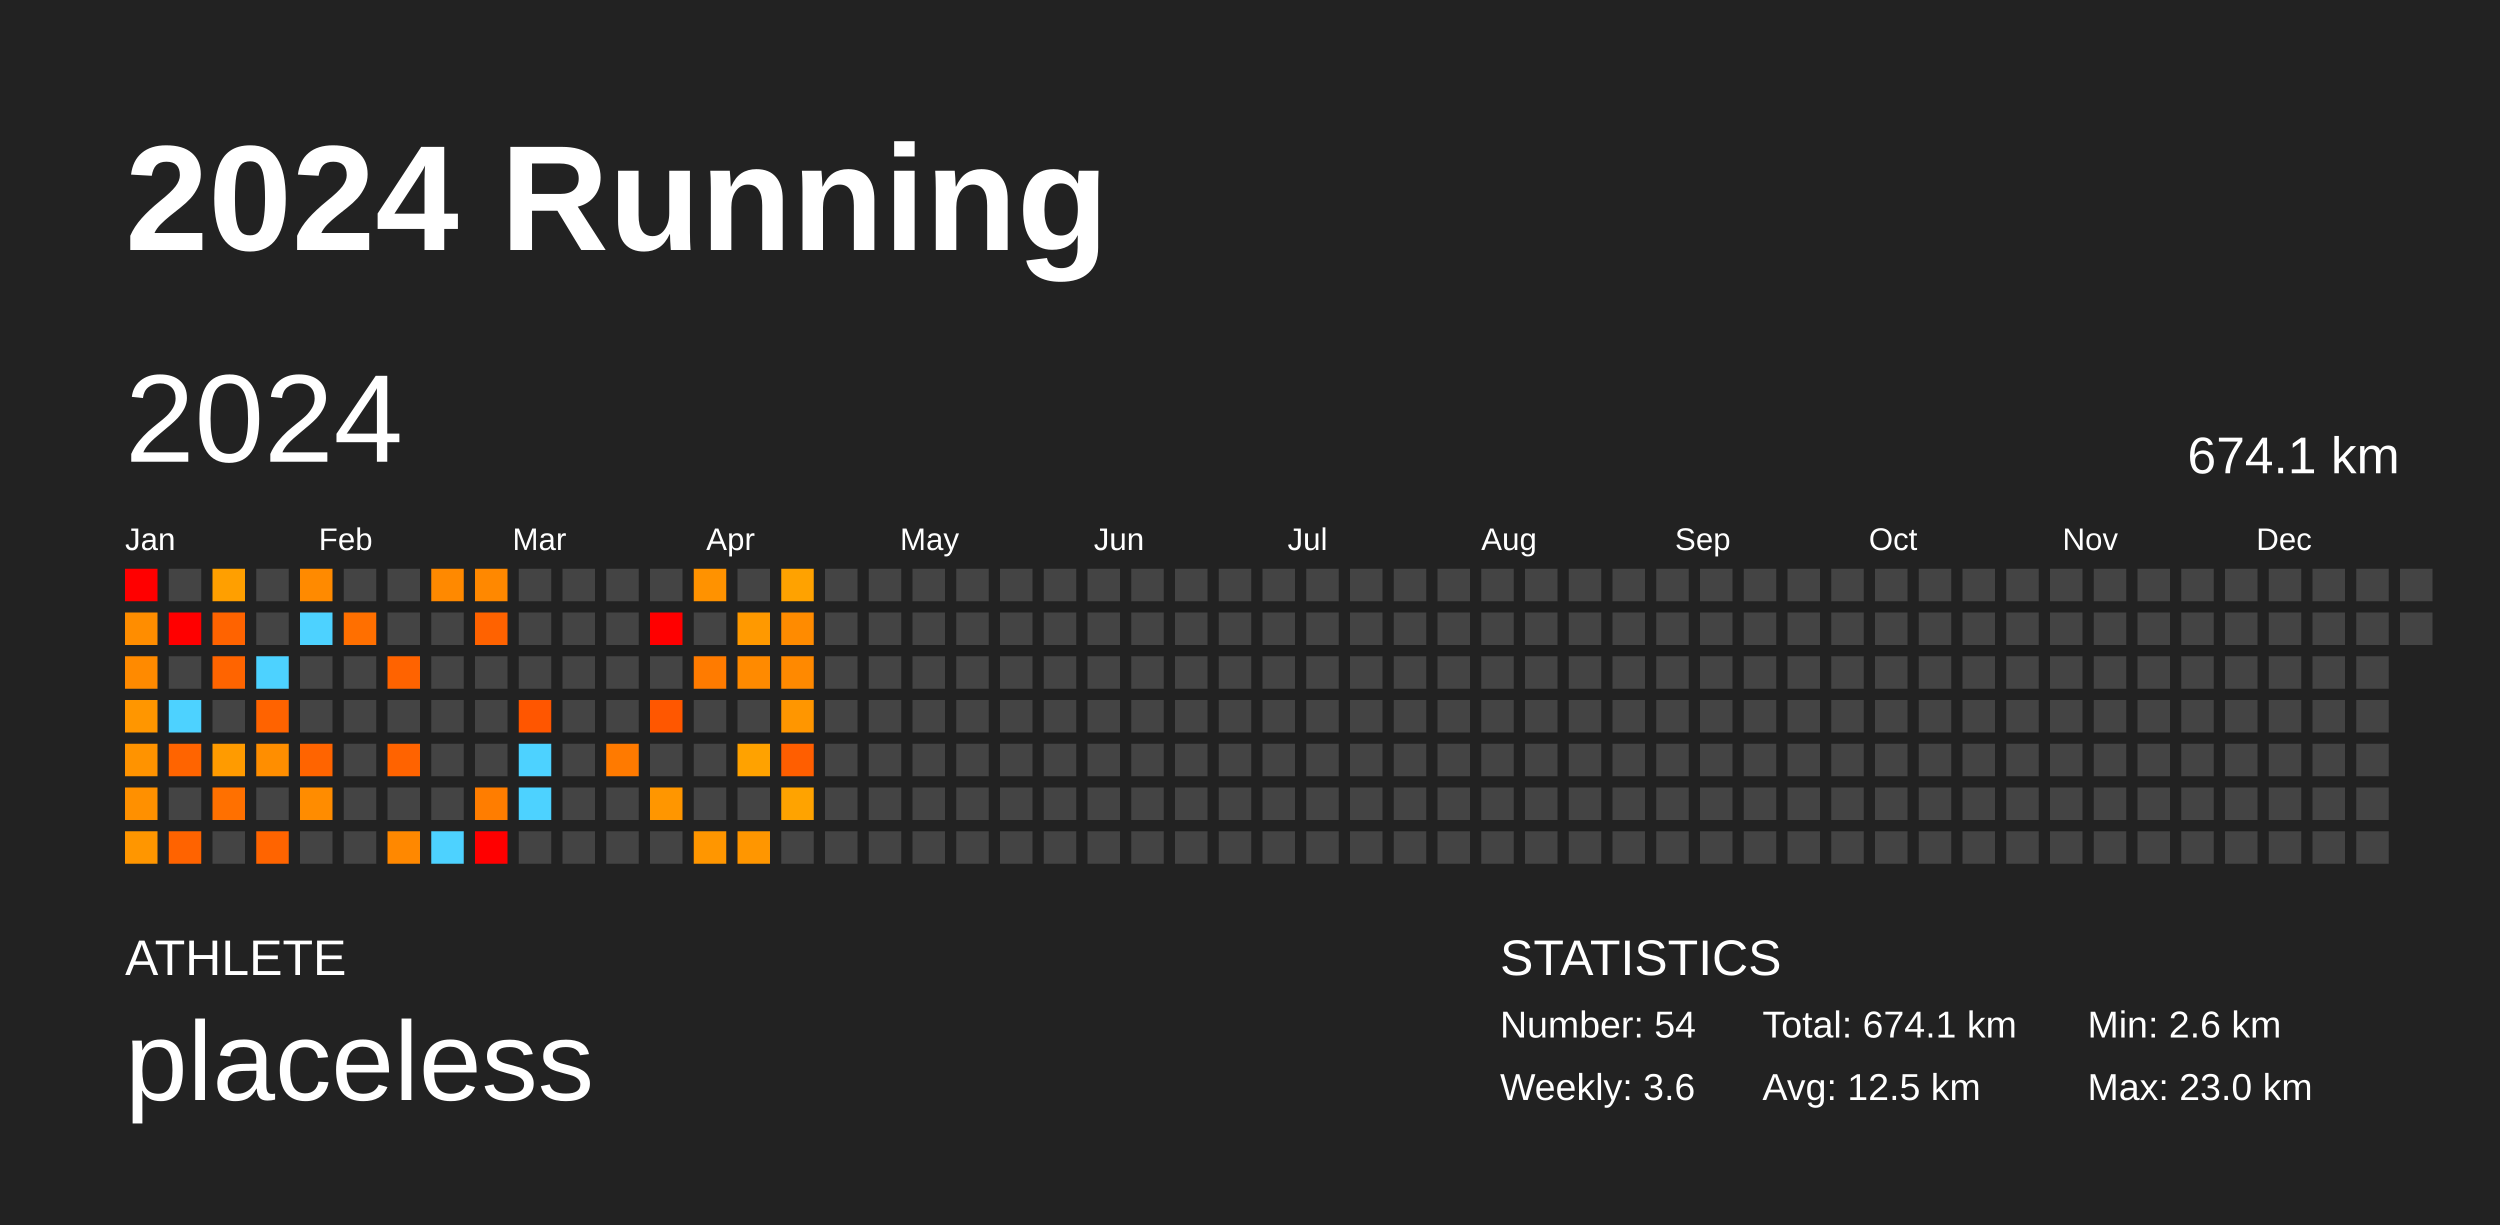
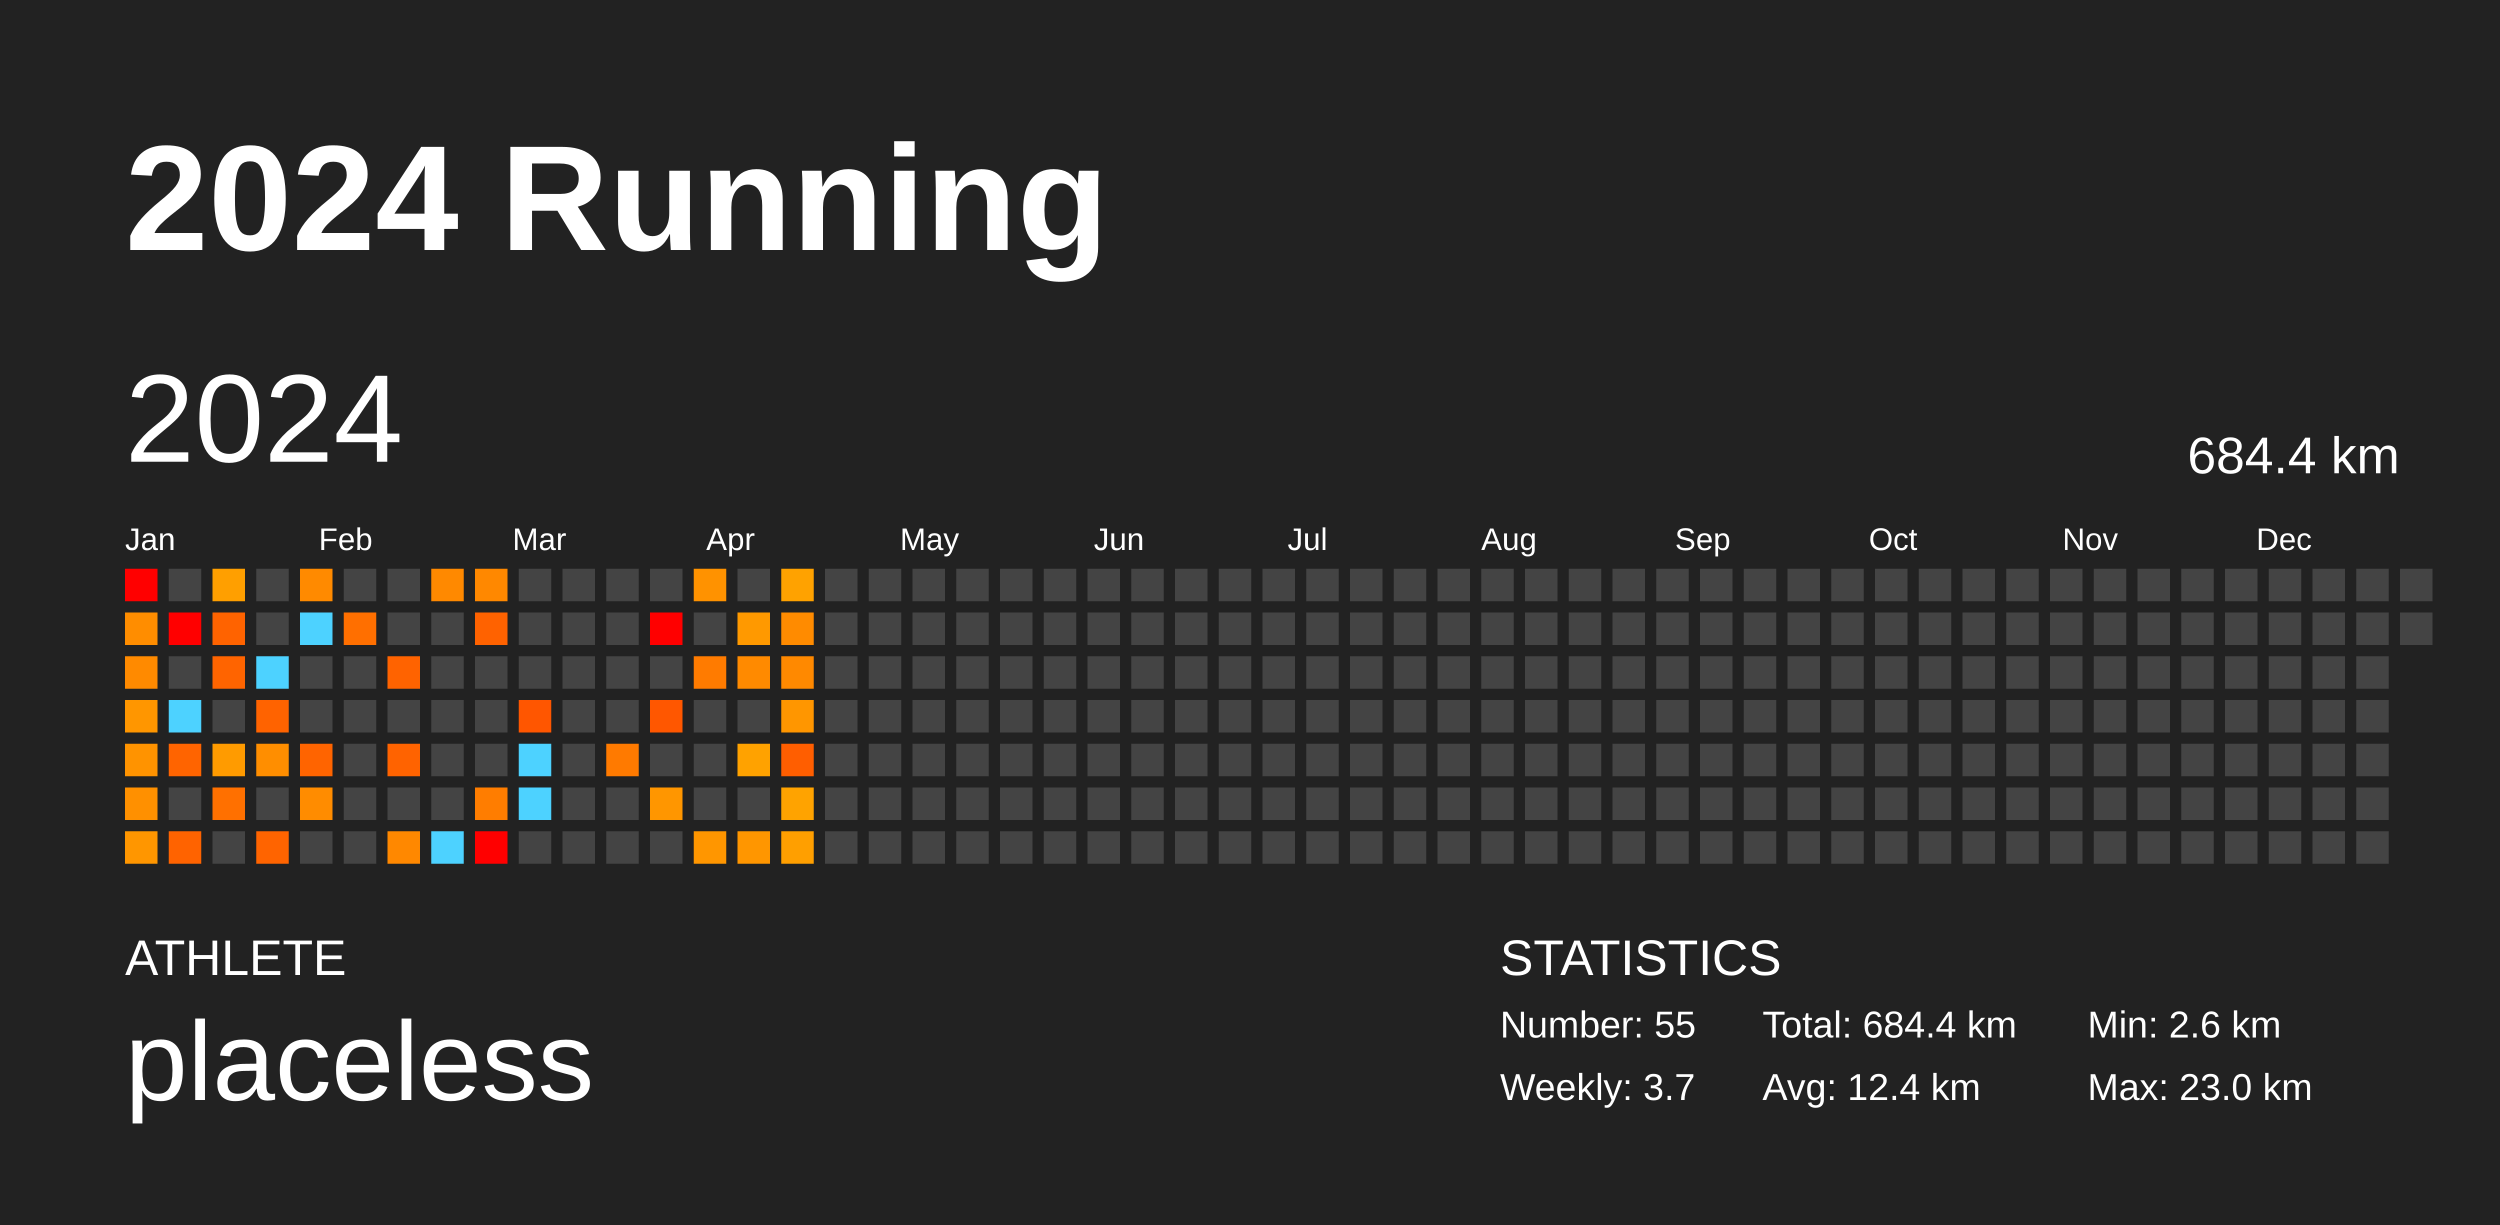
<svg xmlns="http://www.w3.org/2000/svg" baseProfile="full" height="98mm" version="1.1" viewBox="0,0,200,98" width="200mm">
  <defs />
  <rect fill="#222222" height="98" width="200" x="0" y="0" />
  <text fill="#FFFFFF" style="font-size:12px; font-family:Arial; font-weight:bold;" x="10" y="20">2024 Running</text>
  <text fill="#FFFFFF" style="font-size:4px; font-family:Arial" x="10" y="78">ATHLETE</text>
  <text fill="#FFFFFF" style="font-size:9px; font-family:Arial" x="10" y="88">placeless</text>
  <text fill="#FFFFFF" style="font-size:4px; font-family:Arial" x="120" y="78">STATISTICS</text>
-   <text fill="#FFFFFF" style="font-size:3px; font-family:Arial" x="120" y="83">Number: 54</text>
-   <text fill="#FFFFFF" style="font-size:3px; font-family:Arial" x="120" y="88">Weekly: 3.6</text>
-   <text fill="#FFFFFF" style="font-size:3px; font-family:Arial" x="141" y="83">Total: 674.1 km</text>
-   <text fill="#FFFFFF" style="font-size:3px; font-family:Arial" x="141" y="88">Avg: 12.5 km</text>
+   <text fill="#FFFFFF" style="font-size:3px; font-family:Arial" x="120" y="83">Number: 55</text>
+   <text fill="#FFFFFF" style="font-size:3px; font-family:Arial" x="120" y="88">Weekly: 3.7</text>
+   <text fill="#FFFFFF" style="font-size:3px; font-family:Arial" x="141" y="83">Total: 684.4 km</text>
+   <text fill="#FFFFFF" style="font-size:3px; font-family:Arial" x="141" y="88">Avg: 12.4 km</text>
  <text fill="#FFFFFF" style="font-size:3px; font-family:Arial" x="167" y="83">Min: 2.6 km</text>
  <text fill="#FFFFFF" style="font-size:3px; font-family:Arial" x="167" y="88">Max: 23.0 km</text>
  <text dominant-baseline="hanging" fill="#FFFFFF" style="font-size:10.0px; font-family:Arial;" x="10" y="30">2024</text>
-   <text dominant-baseline="hanging" fill="#FFFFFF" style="font-size:4.125px; font-family:Arial;" x="175" y="35">674.1 km</text>
+   <text dominant-baseline="hanging" fill="#FFFFFF" style="font-size:4.125px; font-family:Arial;" x="175" y="35">684.4 km</text>
  <text fill="#FFFFFF" style="font-size:2.5px; font-family:Arial" x="10.0" y="44">Jan</text>
  <text fill="#FFFFFF" style="font-size:2.5px; font-family:Arial" x="25.5" y="44">Feb</text>
  <text fill="#FFFFFF" style="font-size:2.5px; font-family:Arial" x="41.0" y="44">Mar</text>
  <text fill="#FFFFFF" style="font-size:2.5px; font-family:Arial" x="56.5" y="44">Apr</text>
  <text fill="#FFFFFF" style="font-size:2.5px; font-family:Arial" x="72.0" y="44">May</text>
  <text fill="#FFFFFF" style="font-size:2.5px; font-family:Arial" x="87.5" y="44">Jun</text>
  <text fill="#FFFFFF" style="font-size:2.5px; font-family:Arial" x="103.0" y="44">Jul</text>
  <text fill="#FFFFFF" style="font-size:2.5px; font-family:Arial" x="118.5" y="44">Aug</text>
  <text fill="#FFFFFF" style="font-size:2.5px; font-family:Arial" x="134.0" y="44">Sep</text>
  <text fill="#FFFFFF" style="font-size:2.5px; font-family:Arial" x="149.5" y="44">Oct</text>
  <text fill="#FFFFFF" style="font-size:2.5px; font-family:Arial" x="165.0" y="44">Nov</text>
  <text fill="#FFFFFF" style="font-size:2.5px; font-family:Arial" x="180.5" y="44">Dec</text>
  <rect fill="red" height="2.6" width="2.6" x="10.0" y="45.5" />
  <rect fill="#ff8d00" height="2.6" width="2.6" x="10.0" y="49.0" />
  <rect fill="#ff8a00" height="2.6" width="2.6" x="10.0" y="52.5" />
  <rect fill="#ff9600" height="2.6" width="2.6" x="10.0" y="56.0" />
  <rect fill="#ff9300" height="2.6" width="2.6" x="10.0" y="59.5" />
  <rect fill="#ff9000" height="2.6" width="2.6" x="10.0" y="63.0" />
  <rect fill="#ff9600" height="2.6" width="2.6" x="10.0" y="66.5" />
  <rect fill="#444444" height="2.6" width="2.6" x="13.5" y="45.5" />
  <rect fill="red" height="2.6" width="2.6" x="13.5" y="49.0" />
  <rect fill="#444444" height="2.6" width="2.6" x="13.5" y="52.5" />
  <rect fill="#4dd2ff" height="2.6" width="2.6" x="13.5" y="56.0" />
  <rect fill="#ff6400" height="2.6" width="2.6" x="13.5" y="59.5" />
  <rect fill="#444444" height="2.6" width="2.6" x="13.5" y="63.0" />
  <rect fill="#ff6300" height="2.6" width="2.6" x="13.5" y="66.5" />
  <rect fill="#ff9f00" height="2.6" width="2.6" x="17.0" y="45.5" />
  <rect fill="#ff6300" height="2.6" width="2.6" x="17.0" y="49.0" />
  <rect fill="#ff6400" height="2.6" width="2.6" x="17.0" y="52.5" />
  <rect fill="#444444" height="2.6" width="2.6" x="17.0" y="56.0" />
  <rect fill="#ff9b00" height="2.6" width="2.6" x="17.0" y="59.5" />
  <rect fill="#ff7000" height="2.6" width="2.6" x="17.0" y="63.0" />
  <rect fill="#444444" height="2.6" width="2.6" x="17.0" y="66.5" />
  <rect fill="#444444" height="2.6" width="2.6" x="20.5" y="45.5" />
  <rect fill="#444444" height="2.6" width="2.6" x="20.5" y="49.0" />
  <rect fill="#4dd2ff" height="2.6" width="2.6" x="20.5" y="52.5" />
  <rect fill="#ff6300" height="2.6" width="2.6" x="20.5" y="56.0" />
  <rect fill="#ff8e00" height="2.6" width="2.6" x="20.5" y="59.5" />
  <rect fill="#444444" height="2.6" width="2.6" x="20.5" y="63.0" />
  <rect fill="#ff6400" height="2.6" width="2.6" x="20.5" y="66.5" />
  <rect fill="#ff8a00" height="2.6" width="2.6" x="24.0" y="45.5" />
  <rect fill="#4dd2ff" height="2.6" width="2.6" x="24.0" y="49.0" />
  <rect fill="#444444" height="2.6" width="2.6" x="24.0" y="52.5" />
  <rect fill="#444444" height="2.6" width="2.6" x="24.0" y="56.0" />
  <rect fill="#ff6400" height="2.6" width="2.6" x="24.0" y="59.5" />
  <rect fill="#ff8c00" height="2.6" width="2.6" x="24.0" y="63.0" />
  <rect fill="#444444" height="2.6" width="2.6" x="24.0" y="66.5" />
  <rect fill="#444444" height="2.6" width="2.6" x="27.5" y="45.5" />
  <rect fill="#ff6f00" height="2.6" width="2.6" x="27.5" y="49.0" />
  <rect fill="#444444" height="2.6" width="2.6" x="27.5" y="52.5" />
  <rect fill="#444444" height="2.6" width="2.6" x="27.5" y="56.0" />
  <rect fill="#444444" height="2.6" width="2.6" x="27.5" y="59.5" />
  <rect fill="#444444" height="2.6" width="2.6" x="27.5" y="63.0" />
  <rect fill="#444444" height="2.6" width="2.6" x="27.5" y="66.5" />
  <rect fill="#444444" height="2.6" width="2.6" x="31.0" y="45.5" />
  <rect fill="#444444" height="2.6" width="2.6" x="31.0" y="49.0" />
  <rect fill="#ff6300" height="2.6" width="2.6" x="31.0" y="52.5" />
  <rect fill="#444444" height="2.6" width="2.6" x="31.0" y="56.0" />
  <rect fill="#ff6300" height="2.6" width="2.6" x="31.0" y="59.5" />
  <rect fill="#444444" height="2.6" width="2.6" x="31.0" y="63.0" />
  <rect fill="#ff8800" height="2.6" width="2.6" x="31.0" y="66.5" />
  <rect fill="#ff8900" height="2.6" width="2.6" x="34.5" y="45.5" />
  <rect fill="#444444" height="2.6" width="2.6" x="34.5" y="49.0" />
  <rect fill="#444444" height="2.6" width="2.6" x="34.5" y="52.5" />
  <rect fill="#444444" height="2.6" width="2.6" x="34.5" y="56.0" />
  <rect fill="#444444" height="2.6" width="2.6" x="34.5" y="59.5" />
  <rect fill="#444444" height="2.6" width="2.6" x="34.5" y="63.0" />
  <rect fill="#4dd2ff" height="2.6" width="2.6" x="34.5" y="66.5" />
  <rect fill="#ff8800" height="2.6" width="2.6" x="38.0" y="45.5" />
  <rect fill="#ff6200" height="2.6" width="2.6" x="38.0" y="49.0" />
  <rect fill="#444444" height="2.6" width="2.6" x="38.0" y="52.5" />
  <rect fill="#444444" height="2.6" width="2.6" x="38.0" y="56.0" />
  <rect fill="#444444" height="2.6" width="2.6" x="38.0" y="59.5" />
  <rect fill="#ff7d00" height="2.6" width="2.6" x="38.0" y="63.0" />
  <rect fill="red" height="2.6" width="2.6" x="38.0" y="66.5" />
  <rect fill="#444444" height="2.6" width="2.6" x="41.5" y="45.5" />
  <rect fill="#444444" height="2.6" width="2.6" x="41.5" y="49.0" />
  <rect fill="#444444" height="2.6" width="2.6" x="41.5" y="52.5" />
  <rect fill="#ff5600" height="2.6" width="2.6" x="41.5" y="56.0" />
  <rect fill="#4dd2ff" height="2.6" width="2.6" x="41.5" y="59.5" />
  <rect fill="#4dd2ff" height="2.6" width="2.6" x="41.5" y="63.0" />
  <rect fill="#444444" height="2.6" width="2.6" x="41.5" y="66.5" />
  <rect fill="#444444" height="2.6" width="2.6" x="45.0" y="45.5" />
  <rect fill="#444444" height="2.6" width="2.6" x="45.0" y="49.0" />
  <rect fill="#444444" height="2.6" width="2.6" x="45.0" y="52.5" />
  <rect fill="#444444" height="2.6" width="2.6" x="45.0" y="56.0" />
  <rect fill="#444444" height="2.6" width="2.6" x="45.0" y="59.5" />
  <rect fill="#444444" height="2.6" width="2.6" x="45.0" y="63.0" />
  <rect fill="#444444" height="2.6" width="2.6" x="45.0" y="66.5" />
  <rect fill="#444444" height="2.6" width="2.6" x="48.5" y="45.5" />
  <rect fill="#444444" height="2.6" width="2.6" x="48.5" y="49.0" />
  <rect fill="#444444" height="2.6" width="2.6" x="48.5" y="52.5" />
  <rect fill="#444444" height="2.6" width="2.6" x="48.5" y="56.0" />
  <rect fill="#ff7a00" height="2.6" width="2.6" x="48.5" y="59.5" />
  <rect fill="#444444" height="2.6" width="2.6" x="48.5" y="63.0" />
  <rect fill="#444444" height="2.6" width="2.6" x="48.5" y="66.5" />
  <rect fill="#444444" height="2.6" width="2.6" x="52.0" y="45.5" />
  <rect fill="red" height="2.6" width="2.6" x="52.0" y="49.0" />
  <rect fill="#444444" height="2.6" width="2.6" x="52.0" y="52.5" />
  <rect fill="#ff5700" height="2.6" width="2.6" x="52.0" y="56.0" />
  <rect fill="#444444" height="2.6" width="2.6" x="52.0" y="59.5" />
  <rect fill="#ff9600" height="2.6" width="2.6" x="52.0" y="63.0" />
  <rect fill="#444444" height="2.6" width="2.6" x="52.0" y="66.5" />
  <rect fill="#ff9200" height="2.6" width="2.6" x="55.5" y="45.5" />
  <rect fill="#444444" height="2.6" width="2.6" x="55.5" y="49.0" />
  <rect fill="#ff7b00" height="2.6" width="2.6" x="55.5" y="52.5" />
  <rect fill="#444444" height="2.6" width="2.6" x="55.5" y="56.0" />
  <rect fill="#444444" height="2.6" width="2.6" x="55.5" y="59.5" />
  <rect fill="#444444" height="2.6" width="2.6" x="55.5" y="63.0" />
  <rect fill="#ff9600" height="2.6" width="2.6" x="55.5" y="66.5" />
  <rect fill="#444444" height="2.6" width="2.6" x="59.0" y="45.5" />
  <rect fill="#ff9900" height="2.6" width="2.6" x="59.0" y="49.0" />
  <rect fill="#ff8a00" height="2.6" width="2.6" x="59.0" y="52.5" />
  <rect fill="#444444" height="2.6" width="2.6" x="59.0" y="56.0" />
  <rect fill="#ffa200" height="2.6" width="2.6" x="59.0" y="59.5" />
  <rect fill="#444444" height="2.6" width="2.6" x="59.0" y="63.0" />
  <rect fill="#ff9600" height="2.6" width="2.6" x="59.0" y="66.5" />
  <rect fill="#ffa200" height="2.6" width="2.6" x="62.5" y="45.5" />
  <rect fill="#ff8b00" height="2.6" width="2.6" x="62.5" y="49.0" />
  <rect fill="#ff8900" height="2.6" width="2.6" x="62.5" y="52.5" />
  <rect fill="#ff9600" height="2.6" width="2.6" x="62.5" y="56.0" />
  <rect fill="#ff5e00" height="2.6" width="2.6" x="62.5" y="59.5" />
  <rect fill="#ffa300" height="2.6" width="2.6" x="62.5" y="63.0" />
-   <rect fill="#444444" height="2.6" width="2.6" x="62.5" y="66.5" />
+   <rect fill="#ff9f00" height="2.6" width="2.6" x="62.5" y="66.5" />
  <rect fill="#444444" height="2.6" width="2.6" x="66.0" y="45.5" />
  <rect fill="#444444" height="2.6" width="2.6" x="66.0" y="49.0" />
  <rect fill="#444444" height="2.6" width="2.6" x="66.0" y="52.5" />
  <rect fill="#444444" height="2.6" width="2.6" x="66.0" y="56.0" />
  <rect fill="#444444" height="2.6" width="2.6" x="66.0" y="59.5" />
  <rect fill="#444444" height="2.6" width="2.6" x="66.0" y="63.0" />
  <rect fill="#444444" height="2.6" width="2.6" x="66.0" y="66.5" />
  <rect fill="#444444" height="2.6" width="2.6" x="69.5" y="45.5" />
  <rect fill="#444444" height="2.6" width="2.6" x="69.5" y="49.0" />
  <rect fill="#444444" height="2.6" width="2.6" x="69.5" y="52.5" />
  <rect fill="#444444" height="2.6" width="2.6" x="69.5" y="56.0" />
  <rect fill="#444444" height="2.6" width="2.6" x="69.5" y="59.5" />
  <rect fill="#444444" height="2.6" width="2.6" x="69.5" y="63.0" />
  <rect fill="#444444" height="2.6" width="2.6" x="69.5" y="66.5" />
  <rect fill="#444444" height="2.6" width="2.6" x="73.0" y="45.5" />
  <rect fill="#444444" height="2.6" width="2.6" x="73.0" y="49.0" />
  <rect fill="#444444" height="2.6" width="2.6" x="73.0" y="52.5" />
  <rect fill="#444444" height="2.6" width="2.6" x="73.0" y="56.0" />
  <rect fill="#444444" height="2.6" width="2.6" x="73.0" y="59.5" />
  <rect fill="#444444" height="2.6" width="2.6" x="73.0" y="63.0" />
  <rect fill="#444444" height="2.6" width="2.6" x="73.0" y="66.5" />
  <rect fill="#444444" height="2.6" width="2.6" x="76.5" y="45.5" />
  <rect fill="#444444" height="2.6" width="2.6" x="76.5" y="49.0" />
  <rect fill="#444444" height="2.6" width="2.6" x="76.5" y="52.5" />
  <rect fill="#444444" height="2.6" width="2.6" x="76.5" y="56.0" />
  <rect fill="#444444" height="2.6" width="2.6" x="76.5" y="59.5" />
  <rect fill="#444444" height="2.6" width="2.6" x="76.5" y="63.0" />
  <rect fill="#444444" height="2.6" width="2.6" x="76.5" y="66.5" />
  <rect fill="#444444" height="2.6" width="2.6" x="80.0" y="45.5" />
  <rect fill="#444444" height="2.6" width="2.6" x="80.0" y="49.0" />
  <rect fill="#444444" height="2.6" width="2.6" x="80.0" y="52.5" />
  <rect fill="#444444" height="2.6" width="2.6" x="80.0" y="56.0" />
  <rect fill="#444444" height="2.6" width="2.6" x="80.0" y="59.5" />
  <rect fill="#444444" height="2.6" width="2.6" x="80.0" y="63.0" />
  <rect fill="#444444" height="2.6" width="2.6" x="80.0" y="66.5" />
  <rect fill="#444444" height="2.6" width="2.6" x="83.5" y="45.5" />
  <rect fill="#444444" height="2.6" width="2.6" x="83.5" y="49.0" />
  <rect fill="#444444" height="2.6" width="2.6" x="83.5" y="52.5" />
  <rect fill="#444444" height="2.6" width="2.6" x="83.5" y="56.0" />
  <rect fill="#444444" height="2.6" width="2.6" x="83.5" y="59.5" />
  <rect fill="#444444" height="2.6" width="2.6" x="83.5" y="63.0" />
  <rect fill="#444444" height="2.6" width="2.6" x="83.5" y="66.5" />
  <rect fill="#444444" height="2.6" width="2.6" x="87.0" y="45.5" />
  <rect fill="#444444" height="2.6" width="2.6" x="87.0" y="49.0" />
  <rect fill="#444444" height="2.6" width="2.6" x="87.0" y="52.5" />
  <rect fill="#444444" height="2.6" width="2.6" x="87.0" y="56.0" />
  <rect fill="#444444" height="2.6" width="2.6" x="87.0" y="59.5" />
  <rect fill="#444444" height="2.6" width="2.6" x="87.0" y="63.0" />
  <rect fill="#444444" height="2.6" width="2.6" x="87.0" y="66.5" />
  <rect fill="#444444" height="2.6" width="2.6" x="90.5" y="45.5" />
  <rect fill="#444444" height="2.6" width="2.6" x="90.5" y="49.0" />
  <rect fill="#444444" height="2.6" width="2.6" x="90.5" y="52.5" />
  <rect fill="#444444" height="2.6" width="2.6" x="90.5" y="56.0" />
  <rect fill="#444444" height="2.6" width="2.6" x="90.5" y="59.5" />
  <rect fill="#444444" height="2.6" width="2.6" x="90.5" y="63.0" />
  <rect fill="#444444" height="2.6" width="2.6" x="90.5" y="66.5" />
  <rect fill="#444444" height="2.6" width="2.6" x="94.0" y="45.5" />
  <rect fill="#444444" height="2.6" width="2.6" x="94.0" y="49.0" />
  <rect fill="#444444" height="2.6" width="2.6" x="94.0" y="52.5" />
  <rect fill="#444444" height="2.6" width="2.6" x="94.0" y="56.0" />
  <rect fill="#444444" height="2.6" width="2.6" x="94.0" y="59.5" />
  <rect fill="#444444" height="2.6" width="2.6" x="94.0" y="63.0" />
  <rect fill="#444444" height="2.6" width="2.6" x="94.0" y="66.5" />
  <rect fill="#444444" height="2.6" width="2.6" x="97.5" y="45.5" />
  <rect fill="#444444" height="2.6" width="2.6" x="97.5" y="49.0" />
  <rect fill="#444444" height="2.6" width="2.6" x="97.5" y="52.5" />
  <rect fill="#444444" height="2.6" width="2.6" x="97.5" y="56.0" />
  <rect fill="#444444" height="2.6" width="2.6" x="97.5" y="59.5" />
  <rect fill="#444444" height="2.6" width="2.6" x="97.5" y="63.0" />
  <rect fill="#444444" height="2.6" width="2.6" x="97.5" y="66.5" />
  <rect fill="#444444" height="2.6" width="2.6" x="101.0" y="45.5" />
  <rect fill="#444444" height="2.6" width="2.6" x="101.0" y="49.0" />
  <rect fill="#444444" height="2.6" width="2.6" x="101.0" y="52.5" />
  <rect fill="#444444" height="2.6" width="2.6" x="101.0" y="56.0" />
  <rect fill="#444444" height="2.6" width="2.6" x="101.0" y="59.5" />
  <rect fill="#444444" height="2.6" width="2.6" x="101.0" y="63.0" />
  <rect fill="#444444" height="2.6" width="2.6" x="101.0" y="66.5" />
  <rect fill="#444444" height="2.6" width="2.6" x="104.5" y="45.5" />
  <rect fill="#444444" height="2.6" width="2.6" x="104.5" y="49.0" />
  <rect fill="#444444" height="2.6" width="2.6" x="104.5" y="52.5" />
  <rect fill="#444444" height="2.6" width="2.6" x="104.5" y="56.0" />
  <rect fill="#444444" height="2.6" width="2.6" x="104.5" y="59.5" />
  <rect fill="#444444" height="2.6" width="2.6" x="104.5" y="63.0" />
  <rect fill="#444444" height="2.6" width="2.6" x="104.5" y="66.5" />
  <rect fill="#444444" height="2.6" width="2.6" x="108.0" y="45.5" />
  <rect fill="#444444" height="2.6" width="2.6" x="108.0" y="49.0" />
  <rect fill="#444444" height="2.6" width="2.6" x="108.0" y="52.5" />
  <rect fill="#444444" height="2.6" width="2.6" x="108.0" y="56.0" />
  <rect fill="#444444" height="2.6" width="2.6" x="108.0" y="59.5" />
  <rect fill="#444444" height="2.6" width="2.6" x="108.0" y="63.0" />
  <rect fill="#444444" height="2.6" width="2.6" x="108.0" y="66.5" />
  <rect fill="#444444" height="2.6" width="2.6" x="111.5" y="45.5" />
  <rect fill="#444444" height="2.6" width="2.6" x="111.5" y="49.0" />
  <rect fill="#444444" height="2.6" width="2.6" x="111.5" y="52.5" />
  <rect fill="#444444" height="2.6" width="2.6" x="111.5" y="56.0" />
  <rect fill="#444444" height="2.6" width="2.6" x="111.5" y="59.5" />
  <rect fill="#444444" height="2.6" width="2.6" x="111.5" y="63.0" />
  <rect fill="#444444" height="2.6" width="2.6" x="111.5" y="66.5" />
  <rect fill="#444444" height="2.6" width="2.6" x="115.0" y="45.5" />
  <rect fill="#444444" height="2.6" width="2.6" x="115.0" y="49.0" />
  <rect fill="#444444" height="2.6" width="2.6" x="115.0" y="52.5" />
  <rect fill="#444444" height="2.6" width="2.6" x="115.0" y="56.0" />
  <rect fill="#444444" height="2.6" width="2.6" x="115.0" y="59.5" />
  <rect fill="#444444" height="2.6" width="2.6" x="115.0" y="63.0" />
  <rect fill="#444444" height="2.6" width="2.6" x="115.0" y="66.5" />
  <rect fill="#444444" height="2.6" width="2.6" x="118.5" y="45.5" />
  <rect fill="#444444" height="2.6" width="2.6" x="118.5" y="49.0" />
  <rect fill="#444444" height="2.6" width="2.6" x="118.5" y="52.5" />
  <rect fill="#444444" height="2.6" width="2.6" x="118.5" y="56.0" />
  <rect fill="#444444" height="2.6" width="2.6" x="118.5" y="59.5" />
  <rect fill="#444444" height="2.6" width="2.6" x="118.5" y="63.0" />
  <rect fill="#444444" height="2.6" width="2.6" x="118.5" y="66.5" />
  <rect fill="#444444" height="2.6" width="2.6" x="122.0" y="45.5" />
  <rect fill="#444444" height="2.6" width="2.6" x="122.0" y="49.0" />
  <rect fill="#444444" height="2.6" width="2.6" x="122.0" y="52.5" />
  <rect fill="#444444" height="2.6" width="2.6" x="122.0" y="56.0" />
  <rect fill="#444444" height="2.6" width="2.6" x="122.0" y="59.5" />
  <rect fill="#444444" height="2.6" width="2.6" x="122.0" y="63.0" />
  <rect fill="#444444" height="2.6" width="2.6" x="122.0" y="66.5" />
  <rect fill="#444444" height="2.6" width="2.6" x="125.5" y="45.5" />
  <rect fill="#444444" height="2.6" width="2.6" x="125.5" y="49.0" />
  <rect fill="#444444" height="2.6" width="2.6" x="125.5" y="52.5" />
  <rect fill="#444444" height="2.6" width="2.6" x="125.5" y="56.0" />
  <rect fill="#444444" height="2.6" width="2.6" x="125.5" y="59.5" />
  <rect fill="#444444" height="2.6" width="2.6" x="125.5" y="63.0" />
  <rect fill="#444444" height="2.6" width="2.6" x="125.5" y="66.5" />
  <rect fill="#444444" height="2.6" width="2.6" x="129.0" y="45.5" />
  <rect fill="#444444" height="2.6" width="2.6" x="129.0" y="49.0" />
  <rect fill="#444444" height="2.6" width="2.6" x="129.0" y="52.5" />
  <rect fill="#444444" height="2.6" width="2.6" x="129.0" y="56.0" />
  <rect fill="#444444" height="2.6" width="2.6" x="129.0" y="59.5" />
  <rect fill="#444444" height="2.6" width="2.6" x="129.0" y="63.0" />
  <rect fill="#444444" height="2.6" width="2.6" x="129.0" y="66.5" />
  <rect fill="#444444" height="2.6" width="2.6" x="132.5" y="45.5" />
  <rect fill="#444444" height="2.6" width="2.6" x="132.5" y="49.0" />
  <rect fill="#444444" height="2.6" width="2.6" x="132.5" y="52.5" />
  <rect fill="#444444" height="2.6" width="2.6" x="132.5" y="56.0" />
  <rect fill="#444444" height="2.6" width="2.6" x="132.5" y="59.5" />
  <rect fill="#444444" height="2.6" width="2.6" x="132.5" y="63.0" />
  <rect fill="#444444" height="2.6" width="2.6" x="132.5" y="66.5" />
  <rect fill="#444444" height="2.6" width="2.6" x="136.0" y="45.5" />
  <rect fill="#444444" height="2.6" width="2.6" x="136.0" y="49.0" />
  <rect fill="#444444" height="2.6" width="2.6" x="136.0" y="52.5" />
  <rect fill="#444444" height="2.6" width="2.6" x="136.0" y="56.0" />
  <rect fill="#444444" height="2.6" width="2.6" x="136.0" y="59.5" />
  <rect fill="#444444" height="2.6" width="2.6" x="136.0" y="63.0" />
  <rect fill="#444444" height="2.6" width="2.6" x="136.0" y="66.5" />
  <rect fill="#444444" height="2.6" width="2.6" x="139.5" y="45.5" />
  <rect fill="#444444" height="2.6" width="2.6" x="139.5" y="49.0" />
  <rect fill="#444444" height="2.6" width="2.6" x="139.5" y="52.5" />
  <rect fill="#444444" height="2.6" width="2.6" x="139.5" y="56.0" />
  <rect fill="#444444" height="2.6" width="2.6" x="139.5" y="59.5" />
  <rect fill="#444444" height="2.6" width="2.6" x="139.5" y="63.0" />
  <rect fill="#444444" height="2.6" width="2.6" x="139.5" y="66.5" />
  <rect fill="#444444" height="2.6" width="2.6" x="143.0" y="45.5" />
  <rect fill="#444444" height="2.6" width="2.6" x="143.0" y="49.0" />
  <rect fill="#444444" height="2.6" width="2.6" x="143.0" y="52.5" />
  <rect fill="#444444" height="2.6" width="2.6" x="143.0" y="56.0" />
  <rect fill="#444444" height="2.6" width="2.6" x="143.0" y="59.5" />
  <rect fill="#444444" height="2.6" width="2.6" x="143.0" y="63.0" />
  <rect fill="#444444" height="2.6" width="2.6" x="143.0" y="66.5" />
  <rect fill="#444444" height="2.6" width="2.6" x="146.5" y="45.5" />
  <rect fill="#444444" height="2.6" width="2.6" x="146.5" y="49.0" />
  <rect fill="#444444" height="2.6" width="2.6" x="146.5" y="52.5" />
  <rect fill="#444444" height="2.6" width="2.6" x="146.5" y="56.0" />
  <rect fill="#444444" height="2.6" width="2.6" x="146.5" y="59.5" />
  <rect fill="#444444" height="2.6" width="2.6" x="146.5" y="63.0" />
  <rect fill="#444444" height="2.6" width="2.6" x="146.5" y="66.5" />
  <rect fill="#444444" height="2.6" width="2.6" x="150.0" y="45.5" />
  <rect fill="#444444" height="2.6" width="2.6" x="150.0" y="49.0" />
  <rect fill="#444444" height="2.6" width="2.6" x="150.0" y="52.5" />
  <rect fill="#444444" height="2.6" width="2.6" x="150.0" y="56.0" />
  <rect fill="#444444" height="2.6" width="2.6" x="150.0" y="59.5" />
  <rect fill="#444444" height="2.6" width="2.6" x="150.0" y="63.0" />
  <rect fill="#444444" height="2.6" width="2.6" x="150.0" y="66.5" />
  <rect fill="#444444" height="2.6" width="2.6" x="153.5" y="45.5" />
  <rect fill="#444444" height="2.6" width="2.6" x="153.5" y="49.0" />
  <rect fill="#444444" height="2.6" width="2.6" x="153.5" y="52.5" />
  <rect fill="#444444" height="2.6" width="2.6" x="153.5" y="56.0" />
  <rect fill="#444444" height="2.6" width="2.6" x="153.5" y="59.5" />
  <rect fill="#444444" height="2.6" width="2.6" x="153.5" y="63.0" />
  <rect fill="#444444" height="2.6" width="2.6" x="153.5" y="66.5" />
  <rect fill="#444444" height="2.6" width="2.6" x="157.0" y="45.5" />
  <rect fill="#444444" height="2.6" width="2.6" x="157.0" y="49.0" />
  <rect fill="#444444" height="2.6" width="2.6" x="157.0" y="52.5" />
  <rect fill="#444444" height="2.6" width="2.6" x="157.0" y="56.0" />
  <rect fill="#444444" height="2.6" width="2.6" x="157.0" y="59.5" />
  <rect fill="#444444" height="2.6" width="2.6" x="157.0" y="63.0" />
  <rect fill="#444444" height="2.6" width="2.6" x="157.0" y="66.5" />
  <rect fill="#444444" height="2.6" width="2.6" x="160.5" y="45.5" />
  <rect fill="#444444" height="2.6" width="2.6" x="160.5" y="49.0" />
  <rect fill="#444444" height="2.6" width="2.6" x="160.5" y="52.5" />
  <rect fill="#444444" height="2.6" width="2.6" x="160.5" y="56.0" />
  <rect fill="#444444" height="2.6" width="2.6" x="160.5" y="59.5" />
  <rect fill="#444444" height="2.6" width="2.6" x="160.5" y="63.0" />
  <rect fill="#444444" height="2.6" width="2.6" x="160.5" y="66.5" />
  <rect fill="#444444" height="2.6" width="2.6" x="164.0" y="45.5" />
  <rect fill="#444444" height="2.6" width="2.6" x="164.0" y="49.0" />
  <rect fill="#444444" height="2.6" width="2.6" x="164.0" y="52.5" />
  <rect fill="#444444" height="2.6" width="2.6" x="164.0" y="56.0" />
  <rect fill="#444444" height="2.6" width="2.6" x="164.0" y="59.5" />
  <rect fill="#444444" height="2.6" width="2.6" x="164.0" y="63.0" />
  <rect fill="#444444" height="2.6" width="2.6" x="164.0" y="66.5" />
  <rect fill="#444444" height="2.6" width="2.6" x="167.5" y="45.5" />
  <rect fill="#444444" height="2.6" width="2.6" x="167.5" y="49.0" />
  <rect fill="#444444" height="2.6" width="2.6" x="167.5" y="52.5" />
  <rect fill="#444444" height="2.6" width="2.6" x="167.5" y="56.0" />
  <rect fill="#444444" height="2.6" width="2.6" x="167.5" y="59.5" />
  <rect fill="#444444" height="2.6" width="2.6" x="167.5" y="63.0" />
  <rect fill="#444444" height="2.6" width="2.6" x="167.5" y="66.5" />
  <rect fill="#444444" height="2.6" width="2.6" x="171.0" y="45.5" />
  <rect fill="#444444" height="2.6" width="2.6" x="171.0" y="49.0" />
  <rect fill="#444444" height="2.6" width="2.6" x="171.0" y="52.5" />
  <rect fill="#444444" height="2.6" width="2.6" x="171.0" y="56.0" />
  <rect fill="#444444" height="2.6" width="2.6" x="171.0" y="59.5" />
  <rect fill="#444444" height="2.6" width="2.6" x="171.0" y="63.0" />
  <rect fill="#444444" height="2.6" width="2.6" x="171.0" y="66.5" />
  <rect fill="#444444" height="2.6" width="2.6" x="174.5" y="45.5" />
  <rect fill="#444444" height="2.6" width="2.6" x="174.5" y="49.0" />
  <rect fill="#444444" height="2.6" width="2.6" x="174.5" y="52.5" />
  <rect fill="#444444" height="2.6" width="2.6" x="174.5" y="56.0" />
  <rect fill="#444444" height="2.6" width="2.6" x="174.5" y="59.5" />
  <rect fill="#444444" height="2.6" width="2.6" x="174.5" y="63.0" />
  <rect fill="#444444" height="2.6" width="2.6" x="174.5" y="66.5" />
  <rect fill="#444444" height="2.6" width="2.6" x="178.0" y="45.5" />
  <rect fill="#444444" height="2.6" width="2.6" x="178.0" y="49.0" />
  <rect fill="#444444" height="2.6" width="2.6" x="178.0" y="52.5" />
  <rect fill="#444444" height="2.6" width="2.6" x="178.0" y="56.0" />
  <rect fill="#444444" height="2.6" width="2.6" x="178.0" y="59.5" />
  <rect fill="#444444" height="2.6" width="2.6" x="178.0" y="63.0" />
  <rect fill="#444444" height="2.6" width="2.6" x="178.0" y="66.5" />
  <rect fill="#444444" height="2.6" width="2.6" x="181.5" y="45.5" />
  <rect fill="#444444" height="2.6" width="2.6" x="181.5" y="49.0" />
  <rect fill="#444444" height="2.6" width="2.6" x="181.5" y="52.5" />
  <rect fill="#444444" height="2.6" width="2.6" x="181.5" y="56.0" />
  <rect fill="#444444" height="2.6" width="2.6" x="181.5" y="59.5" />
  <rect fill="#444444" height="2.6" width="2.6" x="181.5" y="63.0" />
  <rect fill="#444444" height="2.6" width="2.6" x="181.5" y="66.5" />
  <rect fill="#444444" height="2.6" width="2.6" x="185.0" y="45.5" />
  <rect fill="#444444" height="2.6" width="2.6" x="185.0" y="49.0" />
  <rect fill="#444444" height="2.6" width="2.6" x="185.0" y="52.5" />
  <rect fill="#444444" height="2.6" width="2.6" x="185.0" y="56.0" />
  <rect fill="#444444" height="2.6" width="2.6" x="185.0" y="59.5" />
  <rect fill="#444444" height="2.6" width="2.6" x="185.0" y="63.0" />
  <rect fill="#444444" height="2.6" width="2.6" x="185.0" y="66.5" />
  <rect fill="#444444" height="2.6" width="2.6" x="188.5" y="45.5" />
  <rect fill="#444444" height="2.6" width="2.6" x="188.5" y="49.0" />
  <rect fill="#444444" height="2.6" width="2.6" x="188.5" y="52.5" />
  <rect fill="#444444" height="2.6" width="2.6" x="188.5" y="56.0" />
  <rect fill="#444444" height="2.6" width="2.6" x="188.5" y="59.5" />
  <rect fill="#444444" height="2.6" width="2.6" x="188.5" y="63.0" />
  <rect fill="#444444" height="2.6" width="2.6" x="188.5" y="66.5" />
  <rect fill="#444444" height="2.6" width="2.6" x="192.0" y="45.5" />
  <rect fill="#444444" height="2.6" width="2.6" x="192.0" y="49.0" />
</svg>
